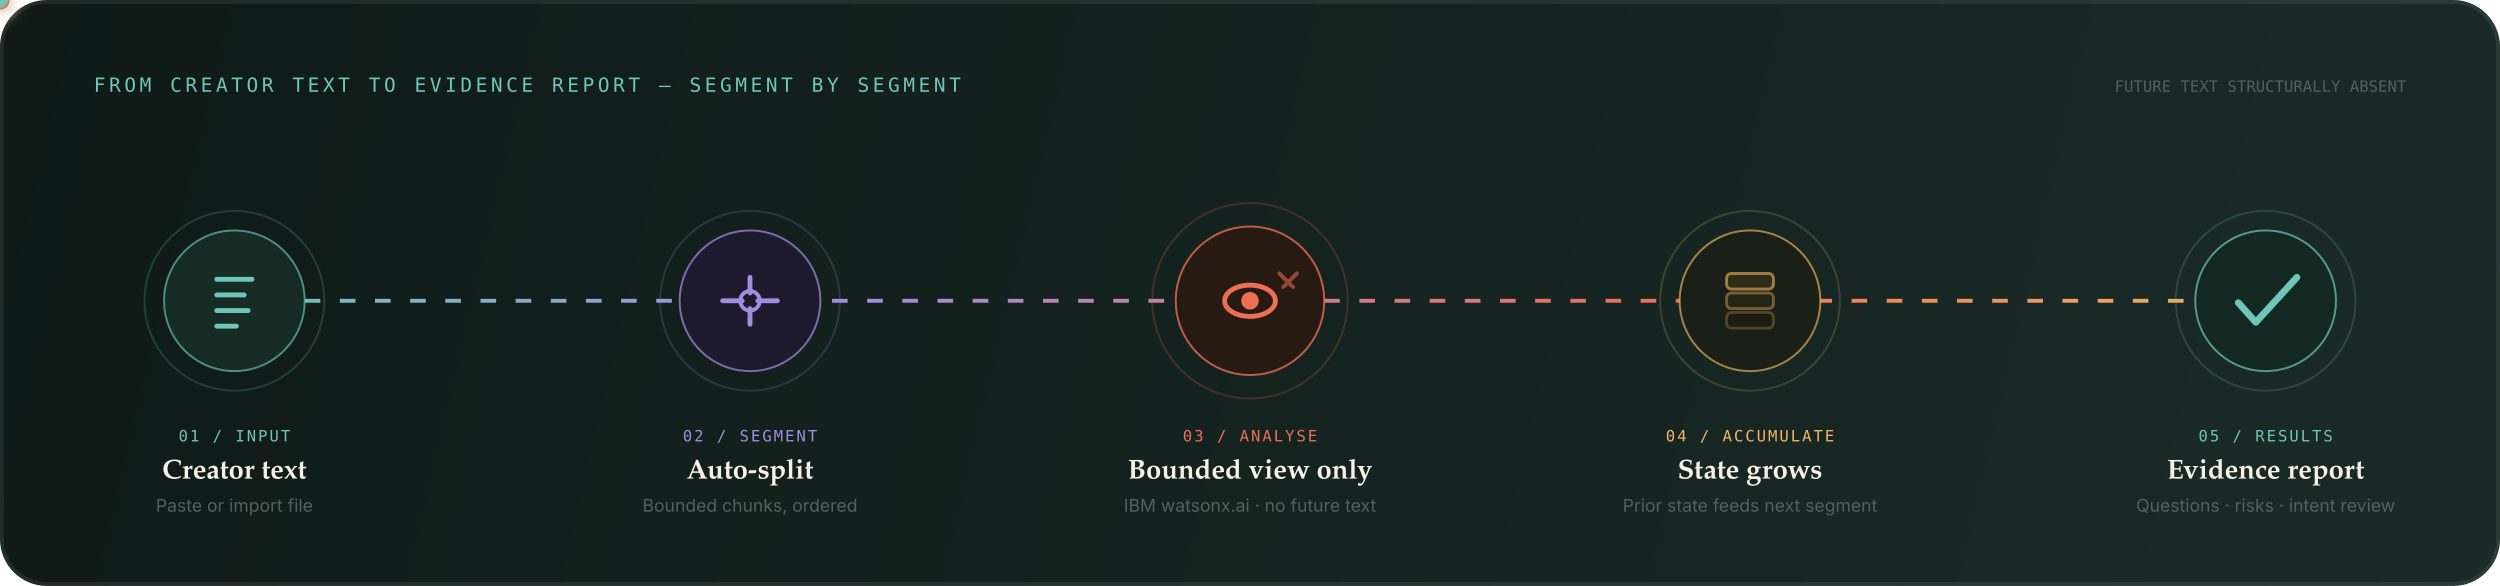
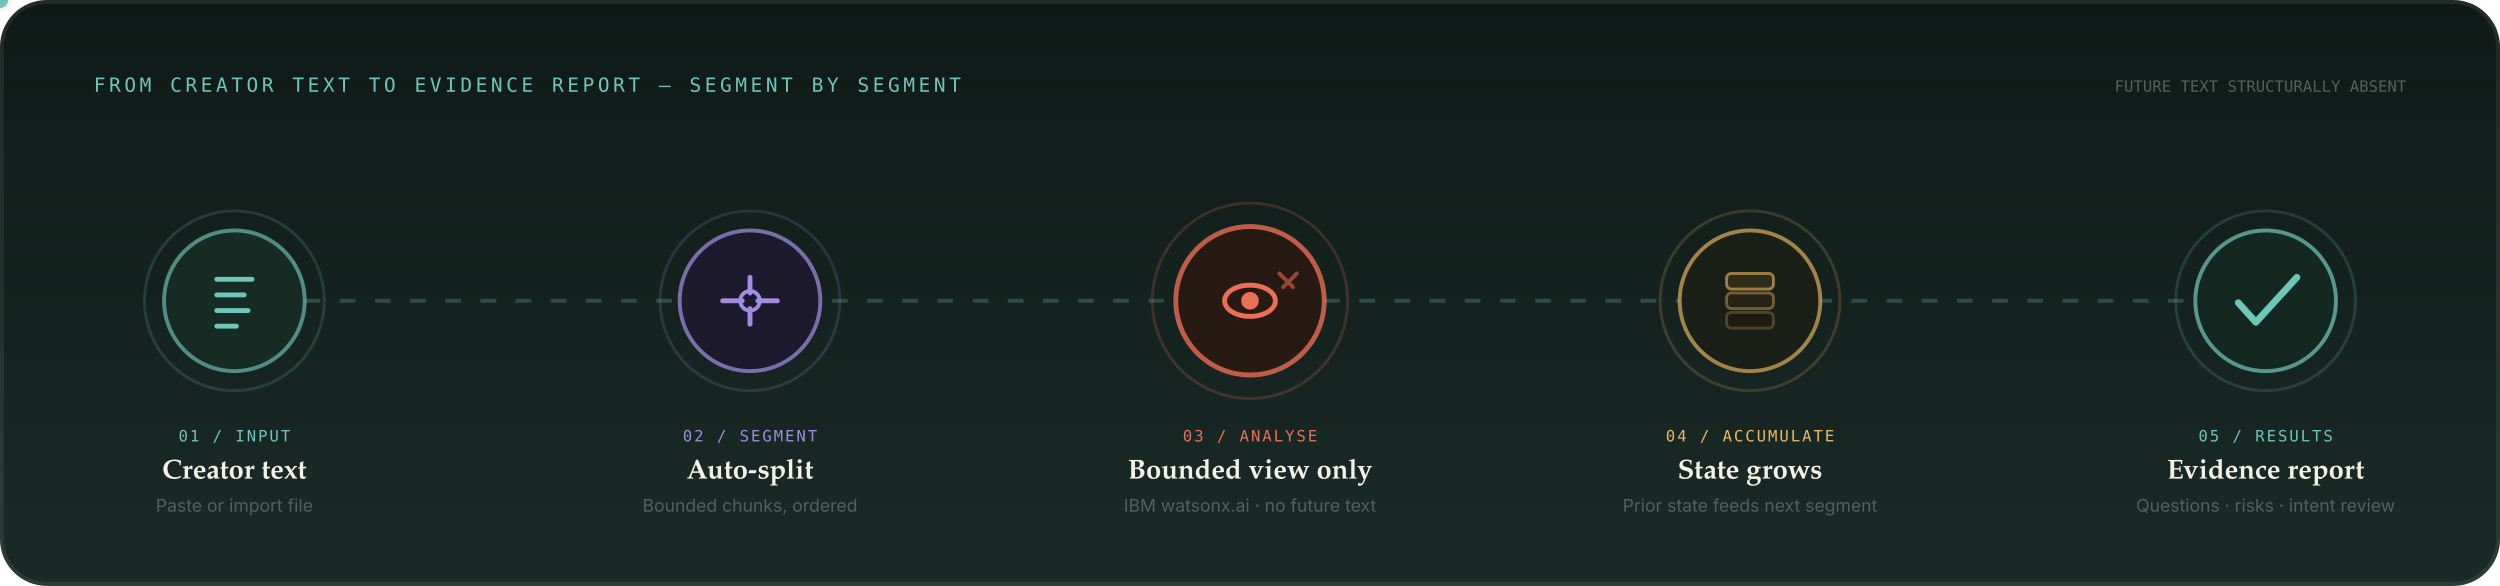
- <svg xmlns="http://www.w3.org/2000/svg" viewBox="0 0 1280 300" role="img" aria-labelledby="title description">
+ <svg xmlns="http://www.w3.org/2000/svg" viewBox="0 0 1280 300" role="img" aria-labelledby="gtitle gdesc">
  <defs>
-     <linearGradient id="flowBg" x1="0" y1="0" x2="1280" y2="300" gradientUnits="userSpaceOnUse">
+     <linearGradient id="flowBg" x1="0" y1="0" x2="0" y2="1">
      <stop stop-color="#0f1a17" />
      <stop offset="1" stop-color="#1a2b27" />
    </linearGradient>
-     <linearGradient id="flowSignal" x1="105" y1="0" x2="1175" y2="0" gradientUnits="userSpaceOnUse">
-       <stop stop-color="#6fc5b9" />
-       <stop offset=".3" stop-color="#a08de0" />
-       <stop offset=".7" stop-color="#ec6f55" />
-       <stop offset="1" stop-color="#efb860" />
-     </linearGradient>
-     <filter id="flowGlow" x="-100%" y="-100%" width="300%" height="300%">
-       <feGaussianBlur stdDeviation="4" result="blur" />
-       <feMerge>
-         <feMergeNode in="blur" />
-         <feMergeNode in="SourceGraphic" />
-       </feMerge>
-     </filter>
    <style>
-       .serif { font-family: "Iowan Old Style", "Palatino Linotype", Palatino, Georgia, serif; }
-       .mono  { font-family: ui-monospace, SFMono-Regular, Consolas, monospace; }
-       .sans  { font-family: Aptos, Inter, "Segoe UI", system-ui, sans-serif; }
-       .edge  { stroke-dasharray: 8 10; animation: edge 11s linear infinite; }
-       .ring  { animation: ring 2.6s ease-out infinite; transform-box: fill-box; transform-origin: center; }
-       .ring2 { animation: ring 2.6s ease-out infinite; animation-delay: -0.9s; transform-box: fill-box; transform-origin: center; }
-       .ring3 { animation: ring 2.6s ease-out infinite; animation-delay: -1.8s; transform-box: fill-box; transform-origin: center; }
-       @keyframes edge { to { stroke-dashoffset: -180; } }
-       @keyframes ring {
-         0%,  20% { opacity: .55; transform: scale(.45); }
-         80%, 100% { opacity: 0;  transform: scale(1.45); }
-       }
-       @media (prefers-reduced-motion: reduce) { * { animation: none !important; } }
+       .serif{font-family:"Iowan Old Style","Palatino Linotype",Palatino,Georgia,serif}
+       .mono{font-family:ui-monospace,SFMono-Regular,Consolas,monospace}
+       .sans{font-family:Aptos,Inter,"Segoe UI",system-ui,sans-serif}
    </style>
  </defs>
  <rect width="1280" height="300" rx="24" fill="url(#flowBg)" />
  <rect x="1" y="1" width="1278" height="298" rx="23" fill="none" stroke="#f5f2e9" stroke-opacity=".08" stroke-width="2" />
  <text x="48" y="47" class="mono" fill="#6fc5b9" font-size="10" letter-spacing="1.8">FROM CREATOR TEXT TO EVIDENCE REPORT — SEGMENT BY SEGMENT</text>
  <text x="1232" y="47" class="mono" fill="#53605c" font-size="8" text-anchor="end">FUTURE TEXT STRUCTURALLY ABSENT</text>
-   <path id="mf" d="M120 154 H1160" fill="none" stroke="url(#flowSignal)" stroke-width="2" class="edge" />
-   <circle r="7" fill="#f5f1e8" filter="url(#flowGlow)">
-     <animateMotion dur="7.2s" repeatCount="indefinite">
-       <mpath href="#mf" />
-     </animateMotion>
+   <path d="M120 154H1160" fill="none" stroke="#3a6b5f" stroke-width="2" stroke-opacity=".6" stroke-dasharray="8 10">
+     <animate attributeName="stroke-dashoffset" from="0" to="-180" dur="11s" repeatCount="indefinite" />
+   </path>
+   <circle r="6" fill="#f5f1e8">
+     <animateTransform attributeName="transform" type="translate" values="120 154;640 154;1160 154" dur="7.2s" repeatCount="indefinite" calcMode="linear" keyTimes="0;0.5;1" />
  </circle>
-   <circle r="5" fill="#ec6f55" filter="url(#flowGlow)">
-     <animateMotion dur="7.2s" begin="-2.4s" repeatCount="indefinite">
-       <mpath href="#mf" />
-     </animateMotion>
+   <circle r="4" fill="#ec6f55">
+     <animateTransform attributeName="transform" type="translate" values="640 154;1160 154;120 154" dur="7.2s" repeatCount="indefinite" calcMode="linear" keyTimes="0;0.33;1" />
  </circle>
-   <circle r="4" fill="#6fc5b9" filter="url(#flowGlow)">
-     <animateMotion dur="7.2s" begin="-4.8s" repeatCount="indefinite">
-       <mpath href="#mf" />
-     </animateMotion>
+   <circle r="4" fill="#6fc5b9">
+     <animateTransform attributeName="transform" type="translate" values="1160 154;120 154;640 154" dur="7.2s" repeatCount="indefinite" calcMode="linear" keyTimes="0;0.66;1" />
  </circle>
-   <g transform="translate(120 154)">
-     <circle r="36" fill="#172b25" stroke="#6fc5b9" stroke-opacity=".65" />
-     <circle r="46" fill="none" stroke="#6fc5b9" stroke-opacity=".2" class="ring" />
-     <path d="M-9-11h18M-9-3h14M-9 5h16M-9 13h10" stroke="#6fc5b9" stroke-width="2.5" stroke-linecap="round" />
-     <text y="72" class="mono" fill="#6fc5b9" font-size="8" text-anchor="middle" letter-spacing="1">01 / INPUT</text>
-     <text y="91" class="serif" fill="#f5f1e8" font-size="14" font-weight="600" text-anchor="middle">Creator text</text>
-     <text y="108" class="sans" fill="#53605c" font-size="9" text-anchor="middle">Paste or import file</text>
-   </g>
-   <g transform="translate(384 154)">
-     <circle r="36" fill="#1e1a2e" stroke="#a08de0" stroke-opacity=".72" />
-     <circle r="46" fill="none" stroke="#a08de0" stroke-opacity=".2" class="ring2" />
-     <path d="M-14 0h10M4 0h10" stroke="#a08de0" stroke-width="2.5" stroke-linecap="round" />
-     <path d="M0-12v8M0 4v8" stroke="#a08de0" stroke-width="2.5" stroke-linecap="round" />
-     <circle r="5" fill="none" stroke="#a08de0" stroke-width="2" />
-     <text y="72" class="mono" fill="#a08de0" font-size="8" text-anchor="middle" letter-spacing="1">02 / SEGMENT</text>
-     <text y="91" class="serif" fill="#f5f1e8" font-size="14" font-weight="600" text-anchor="middle">Auto-split</text>
-     <text y="108" class="sans" fill="#53605c" font-size="9" text-anchor="middle">Bounded chunks, ordered</text>
-   </g>
-   <g transform="translate(640 154)">
-     <circle r="38" fill="#271a12" stroke="#ec6f55" stroke-opacity=".78" />
-     <circle r="50" fill="none" stroke="#ec6f55" stroke-opacity=".2" class="ring3" />
-     <ellipse rx="13" ry="8" fill="none" stroke="#ec6f55" stroke-width="2.5" />
-     <circle r="4.5" fill="#ec6f55" />
-     <path d="M15-14L22-7M17-7L24-14" stroke="#ec6f55" stroke-opacity=".55" stroke-width="2" stroke-linecap="round" />
-     <text y="72" class="mono" fill="#ec6f55" font-size="8" text-anchor="middle" letter-spacing="1">03 / ANALYSE</text>
-     <text y="91" class="serif" fill="#f5f1e8" font-size="14" font-weight="600" text-anchor="middle">Bounded view only</text>
-     <text y="108" class="sans" fill="#53605c" font-size="9" text-anchor="middle">IBM watsonx.ai · no future text</text>
-   </g>
-   <g transform="translate(896 154)">
-     <circle r="36" fill="#1a1f18" stroke="#efb860" stroke-opacity=".65" />
-     <circle r="46" fill="none" stroke="#efb860" stroke-opacity=".2" class="ring" />
-     <rect x="-12" y="-14" width="24" height="8" rx="2.5" fill="#2e2d1a" stroke="#efb860" stroke-opacity=".6" stroke-width="1.5" />
-     <rect x="-12" y="-4" width="24" height="8" rx="2.5" fill="#252415" stroke="#efb860" stroke-opacity=".4" stroke-width="1.5" />
-     <rect x="-12" y="6" width="24" height="8" rx="2.5" fill="#1e1c10" stroke="#efb860" stroke-opacity=".25" stroke-width="1.5" />
-     <text y="72" class="mono" fill="#efb860" font-size="8" text-anchor="middle" letter-spacing="1">04 / ACCUMULATE</text>
-     <text y="91" class="serif" fill="#f5f1e8" font-size="14" font-weight="600" text-anchor="middle">State grows</text>
-     <text y="108" class="sans" fill="#53605c" font-size="9" text-anchor="middle">Prior state feeds next segment</text>
-   </g>
-   <g transform="translate(1160 154)">
-     <circle r="36" fill="#122820" stroke="#6fc5b9" stroke-opacity=".72" />
-     <circle r="46" fill="none" stroke="#6fc5b9" stroke-opacity=".2" class="ring2" />
-     <path d="M-14 1-5 11 16-12" fill="none" stroke="#6fc5b9" stroke-width="3.5" stroke-linecap="round" stroke-linejoin="round" />
-     <text y="72" class="mono" fill="#6fc5b9" font-size="8" text-anchor="middle" letter-spacing="1">05 / RESULTS</text>
-     <text y="91" class="serif" fill="#f5f1e8" font-size="14" font-weight="600" text-anchor="middle">Evidence report</text>
-     <text y="108" class="sans" fill="#53605c" font-size="9" text-anchor="middle">Questions · risks · intent review</text>
-   </g>
+   <circle cx="120" cy="154" r="36" fill="#172b25" stroke="#6fc5b9" stroke-width="2" stroke-opacity=".65" />
+   <circle cx="120" cy="154" r="46" fill="none" stroke="#6fc5b9" stroke-width="1.5" stroke-opacity=".18">
+     <animate attributeName="r" values="40;50;40" dur="2.6s" repeatCount="indefinite" />
+     <animate attributeName="stroke-opacity" values=".4;0;.4" dur="2.6s" repeatCount="indefinite" />
+   </circle>
+   <path d="M111 143h18M111 151h14M111 159h16M111 167h10" stroke="#6fc5b9" stroke-width="2.5" stroke-linecap="round" />
+   <text x="120" y="226" class="mono" fill="#6fc5b9" font-size="8" text-anchor="middle" letter-spacing="1">01 / INPUT</text>
+   <text x="120" y="245" class="serif" fill="#f5f1e8" font-size="14" font-weight="600" text-anchor="middle">Creator text</text>
+   <text x="120" y="262" class="sans" fill="#53605c" font-size="9" text-anchor="middle">Paste or import file</text>
+   <circle cx="384" cy="154" r="36" fill="#1e1a2e" stroke="#a08de0" stroke-width="2" stroke-opacity=".72" />
+   <circle cx="384" cy="154" r="46" fill="none" stroke="#a08de0" stroke-width="1.5" stroke-opacity=".18">
+     <animate attributeName="r" values="40;50;40" dur="2.6s" begin="-0.9s" repeatCount="indefinite" />
+     <animate attributeName="stroke-opacity" values=".4;0;.4" dur="2.6s" begin="-0.9s" repeatCount="indefinite" />
+   </circle>
+   <path d="M370 154h10M388 154h10" stroke="#a08de0" stroke-width="2.5" stroke-linecap="round" />
+   <path d="M384 142v8M384 158v8" stroke="#a08de0" stroke-width="2.5" stroke-linecap="round" />
+   <circle cx="384" cy="154" r="5" fill="none" stroke="#a08de0" stroke-width="2" />
+   <text x="384" y="226" class="mono" fill="#a08de0" font-size="8" text-anchor="middle" letter-spacing="1">02 / SEGMENT</text>
+   <text x="384" y="245" class="serif" fill="#f5f1e8" font-size="14" font-weight="600" text-anchor="middle">Auto-split</text>
+   <text x="384" y="262" class="sans" fill="#53605c" font-size="9" text-anchor="middle">Bounded chunks, ordered</text>
+   <circle cx="640" cy="154" r="38" fill="#271a12" stroke="#ec6f55" stroke-width="2.5" stroke-opacity=".78" />
+   <circle cx="640" cy="154" r="50" fill="none" stroke="#ec6f55" stroke-width="1.5" stroke-opacity=".2">
+     <animate attributeName="r" values="44;56;44" dur="2.6s" begin="-1.8s" repeatCount="indefinite" />
+     <animate attributeName="stroke-opacity" values=".4;0;.4" dur="2.6s" begin="-1.8s" repeatCount="indefinite" />
+   </circle>
+   <ellipse cx="640" cy="154" rx="13" ry="8" fill="none" stroke="#ec6f55" stroke-width="2.5" />
+   <circle cx="640" cy="154" r="4.5" fill="#ec6f55" />
+   <path d="M655 140L662 147M657 147L664 140" stroke="#ec6f55" stroke-opacity=".55" stroke-width="2" stroke-linecap="round" />
+   <text x="640" y="226" class="mono" fill="#ec6f55" font-size="8" text-anchor="middle" letter-spacing="1">03 / ANALYSE</text>
+   <text x="640" y="245" class="serif" fill="#f5f1e8" font-size="14" font-weight="600" text-anchor="middle">Bounded view only</text>
+   <text x="640" y="262" class="sans" fill="#53605c" font-size="9" text-anchor="middle">IBM watsonx.ai · no future text</text>
+   <circle cx="896" cy="154" r="36" fill="#1a1f18" stroke="#efb860" stroke-width="2" stroke-opacity=".65" />
+   <circle cx="896" cy="154" r="46" fill="none" stroke="#efb860" stroke-width="1.5" stroke-opacity=".18">
+     <animate attributeName="r" values="40;50;40" dur="2.6s" repeatCount="indefinite" />
+     <animate attributeName="stroke-opacity" values=".4;0;.4" dur="2.6s" repeatCount="indefinite" />
+   </circle>
+   <rect x="884" y="140" width="24" height="8" rx="2.5" fill="#2e2d1a" stroke="#efb860" stroke-opacity=".6" stroke-width="1.5" />
+   <rect x="884" y="150" width="24" height="8" rx="2.5" fill="#252415" stroke="#efb860" stroke-opacity=".4" stroke-width="1.5" />
+   <rect x="884" y="160" width="24" height="8" rx="2.5" fill="#1e1c10" stroke="#efb860" stroke-opacity=".25" stroke-width="1.5" />
+   <text x="896" y="226" class="mono" fill="#efb860" font-size="8" text-anchor="middle" letter-spacing="1">04 / ACCUMULATE</text>
+   <text x="896" y="245" class="serif" fill="#f5f1e8" font-size="14" font-weight="600" text-anchor="middle">State grows</text>
+   <text x="896" y="262" class="sans" fill="#53605c" font-size="9" text-anchor="middle">Prior state feeds next segment</text>
+   <circle cx="1160" cy="154" r="36" fill="#122820" stroke="#6fc5b9" stroke-width="2" stroke-opacity=".72" />
+   <circle cx="1160" cy="154" r="46" fill="none" stroke="#6fc5b9" stroke-width="1.5" stroke-opacity=".18">
+     <animate attributeName="r" values="40;50;40" dur="2.6s" begin="-0.9s" repeatCount="indefinite" />
+     <animate attributeName="stroke-opacity" values=".4;0;.4" dur="2.6s" begin="-0.9s" repeatCount="indefinite" />
+   </circle>
+   <path d="M1146 155L1155 165 1176 142" fill="none" stroke="#6fc5b9" stroke-width="3.5" stroke-linecap="round" stroke-linejoin="round" />
+   <text x="1160" y="226" class="mono" fill="#6fc5b9" font-size="8" text-anchor="middle" letter-spacing="1">05 / RESULTS</text>
+   <text x="1160" y="245" class="serif" fill="#f5f1e8" font-size="14" font-weight="600" text-anchor="middle">Evidence report</text>
+   <text x="1160" y="262" class="sans" fill="#53605c" font-size="9" text-anchor="middle">Questions · risks · intent review</text>
</svg>
